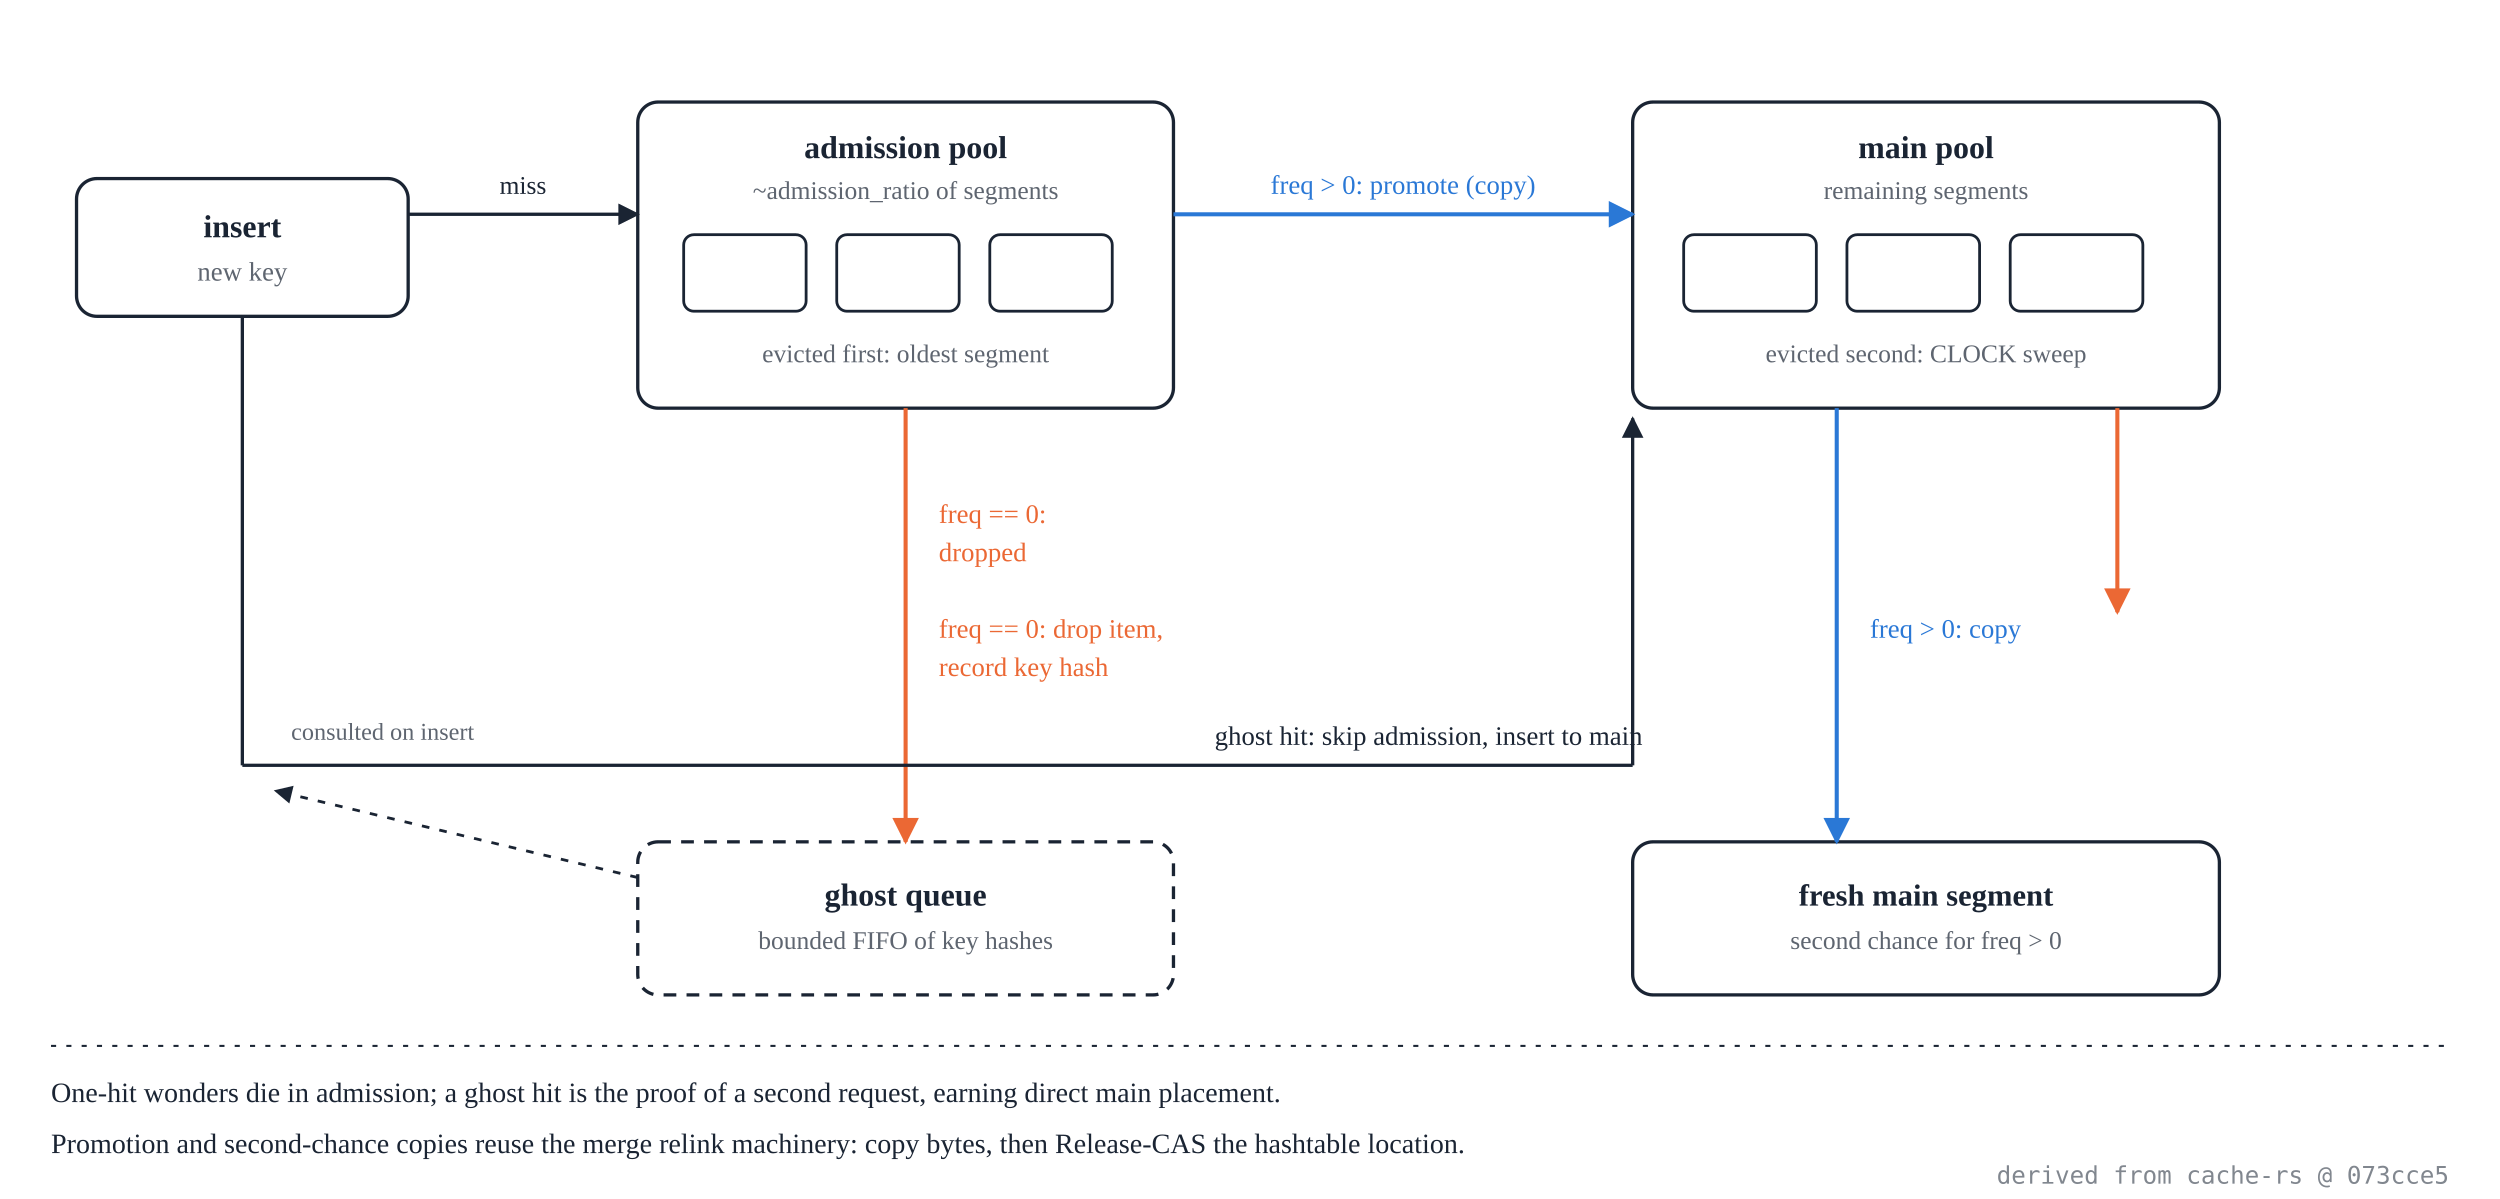
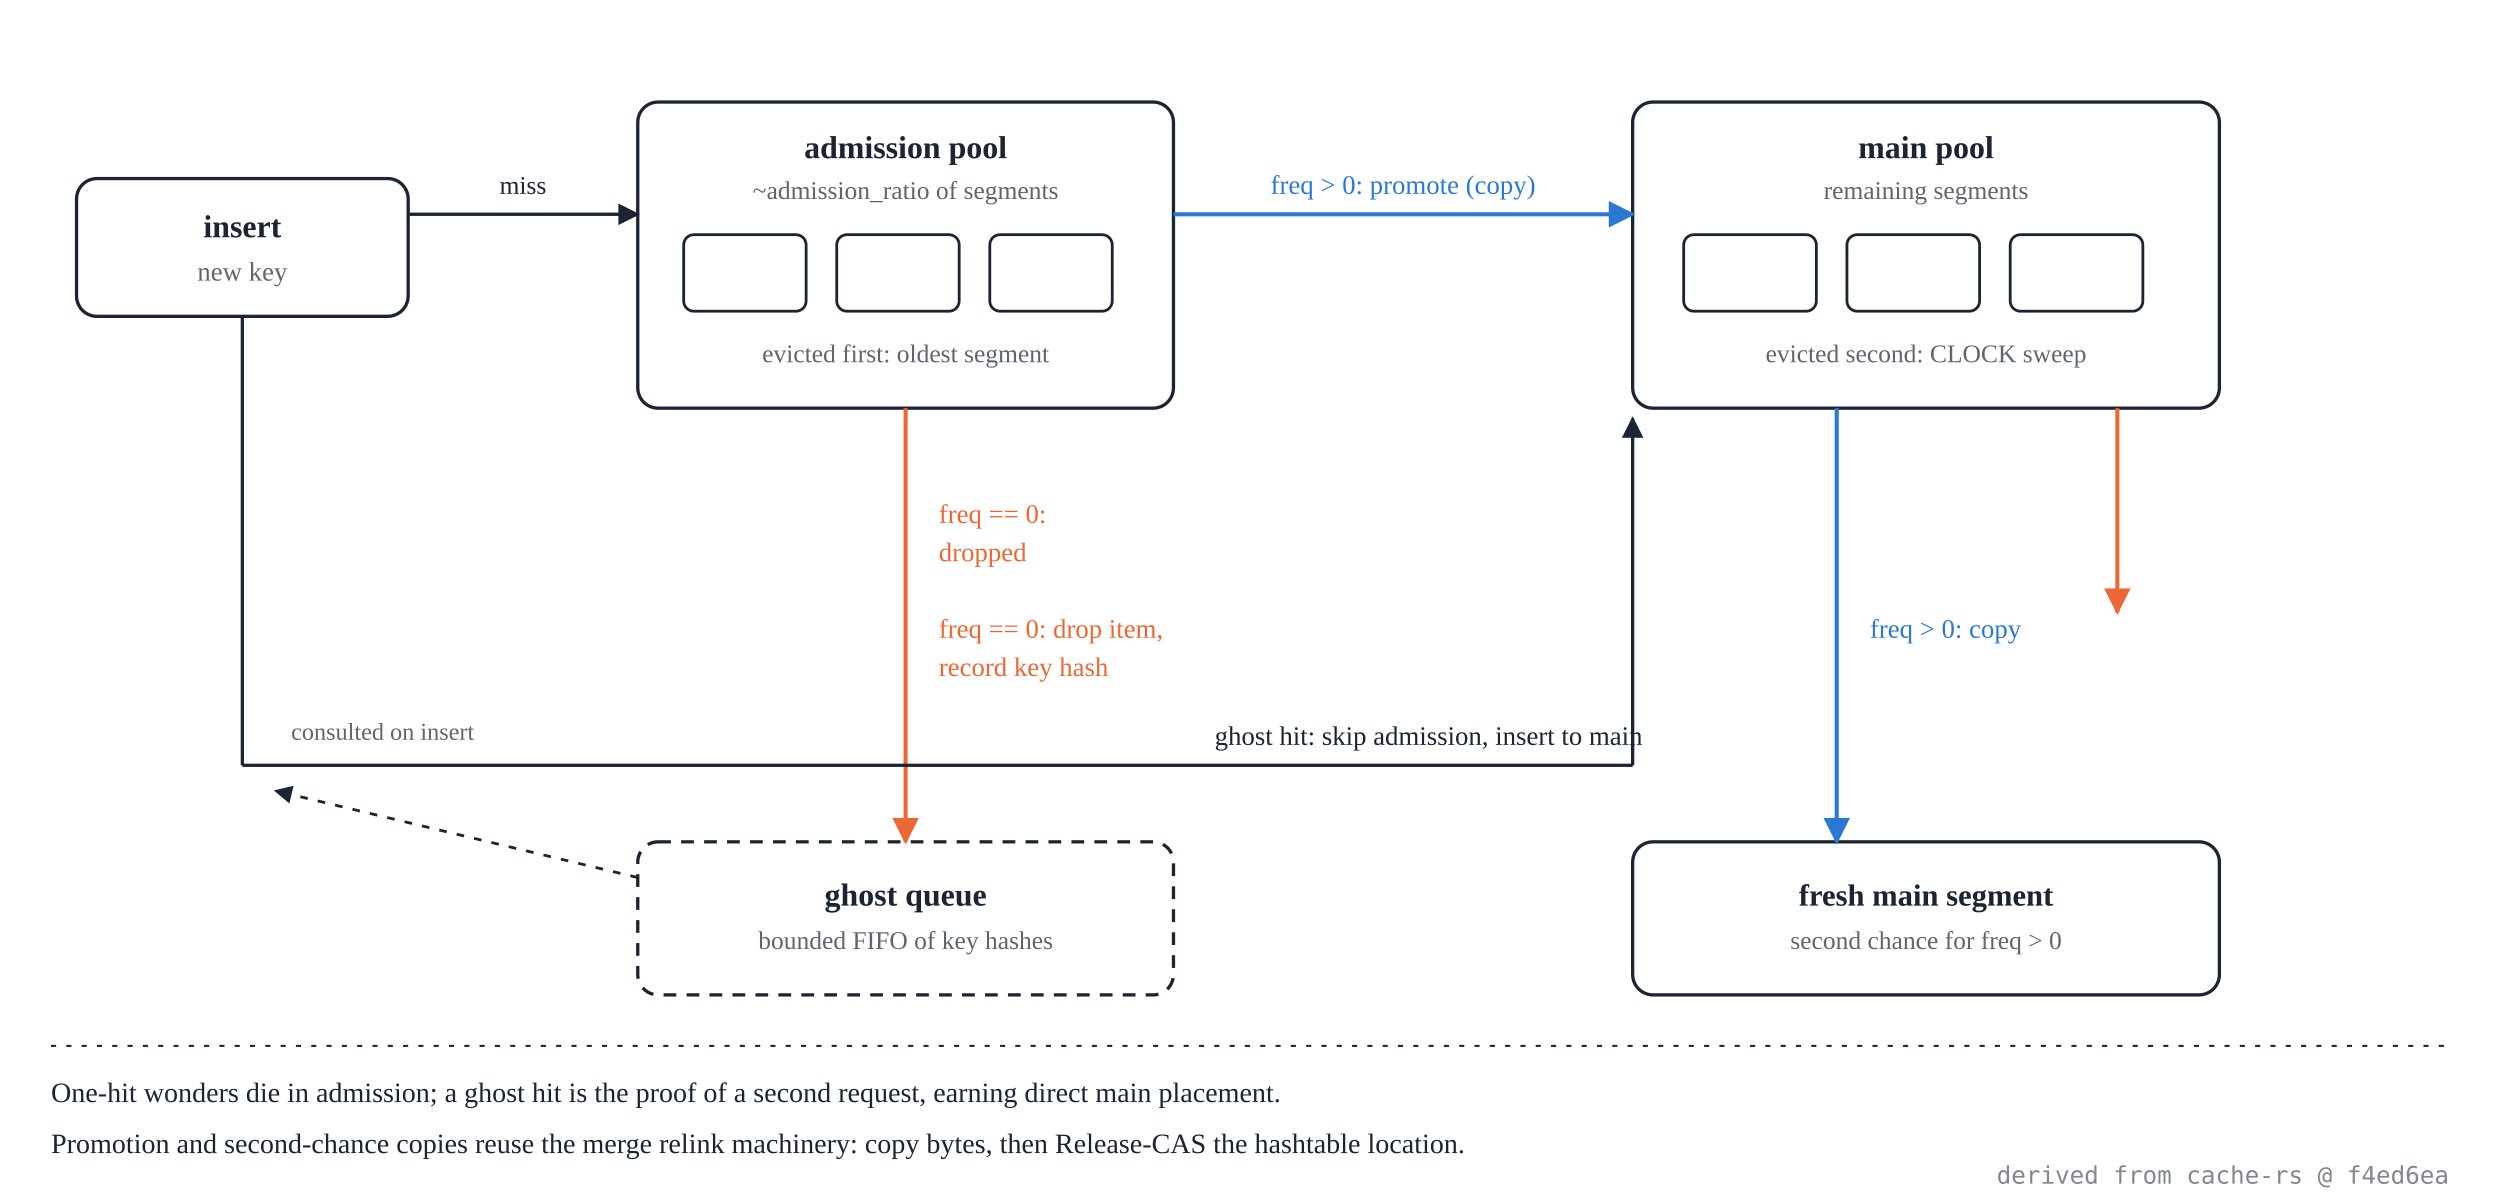
<svg xmlns="http://www.w3.org/2000/svg" viewBox="0 0 980 470" role="img" fill="none" stroke-linejoin="round">
  <defs>
    <marker id="MID" viewBox="0 0 10 10" refX="9" refY="5" markerWidth="6.5" markerHeight="6.5" orient="auto-start-reverse">
      <path d="M0 0 L10 5 L0 10 z" fill="#1a2433" stroke="none" />
    </marker>
    <marker id="MID-keep" viewBox="0 0 10 10" refX="9" refY="5" markerWidth="6.5" markerHeight="6.5" orient="auto-start-reverse">
      <path d="M0 0 L10 5 L0 10 z" fill="#2a78d6" stroke="none" />
    </marker>
    <marker id="MID-drop" viewBox="0 0 10 10" refX="9" refY="5" markerWidth="6.5" markerHeight="6.5" orient="auto-start-reverse">
      <path d="M0 0 L10 5 L0 10 z" fill="#eb6834" stroke="none" />
    </marker>
  </defs>
  <rect width="100%" height="100%" fill="white" />
  <rect x="30" y="70" width="130" height="54" rx="8" fill="none" stroke="#1a2433" stroke-width="1.3" />
  <text x="95" y="93" text-anchor="middle" font-size="12.5" font-family="inherit" fill="#1a2433" stroke="none" font-weight="600">insert</text>
  <text x="95" y="110" text-anchor="middle" font-size="10.5" font-family="inherit" fill="#1a2433" stroke="none" opacity="0.7">new key</text>
  <rect x="250" y="40" width="210" height="120" rx="8" fill="none" stroke="#1a2433" stroke-width="1.3" />
  <text x="355" y="62" text-anchor="middle" font-size="12.5" font-family="inherit" fill="#1a2433" stroke="none" font-weight="600">admission pool</text>
  <text x="355" y="78" text-anchor="middle" font-size="10" font-family="inherit" fill="#1a2433" stroke="none" opacity="0.7">~admission_ratio of segments</text>
  <rect x="268" y="92" width="48" height="30" rx="4" fill="none" stroke="#1a2433" stroke-width="1.1" />
  <rect x="328" y="92" width="48" height="30" rx="4" fill="none" stroke="#1a2433" stroke-width="1.1" />
  <rect x="388" y="92" width="48" height="30" rx="4" fill="none" stroke="#1a2433" stroke-width="1.1" />
  <text x="355" y="142" text-anchor="middle" font-size="10" font-family="inherit" fill="#1a2433" stroke="none" opacity="0.7">evicted first: oldest segment</text>
  <rect x="640" y="40" width="230" height="120" rx="8" fill="none" stroke="#1a2433" stroke-width="1.3" />
  <text x="755" y="62" text-anchor="middle" font-size="12.5" font-family="inherit" fill="#1a2433" stroke="none" font-weight="600">main pool</text>
  <text x="755" y="78" text-anchor="middle" font-size="10" font-family="inherit" fill="#1a2433" stroke="none" opacity="0.7">remaining segments</text>
  <rect x="660" y="92" width="52" height="30" rx="4" fill="none" stroke="#1a2433" stroke-width="1.1" />
  <rect x="724" y="92" width="52" height="30" rx="4" fill="none" stroke="#1a2433" stroke-width="1.1" />
  <rect x="788" y="92" width="52" height="30" rx="4" fill="none" stroke="#1a2433" stroke-width="1.1" />
  <text x="755" y="142" text-anchor="middle" font-size="10" font-family="inherit" fill="#1a2433" stroke="none" opacity="0.7">evicted second: CLOCK sweep</text>
  <rect x="250" y="330" width="210" height="60" rx="8" fill="none" stroke="#1a2433" stroke-width="1.3" stroke-dasharray="5 4" />
  <text x="355" y="355" text-anchor="middle" font-size="12.5" font-family="inherit" fill="#1a2433" stroke="none" font-weight="600">ghost queue</text>
  <text x="355" y="372" text-anchor="middle" font-size="10" font-family="inherit" fill="#1a2433" stroke="none" opacity="0.7">bounded FIFO of key hashes</text>
  <line x1="160" y1="84" x2="250" y2="84" stroke="#1a2433" stroke-width="1.3" marker-end="url(#MID)" />
  <text x="205" y="76" text-anchor="middle" font-size="10" font-family="inherit" fill="#1a2433" stroke="none">miss</text>
  <line x1="460" y1="84" x2="640" y2="84" stroke="#2a78d6" stroke-width="1.6" marker-end="url(#MID-keep)" />
  <text x="550" y="76" text-anchor="middle" font-size="10.5" font-family="inherit" fill="#2a78d6" stroke="none">freq &gt; 0: promote (copy)</text>
  <line x1="355" y1="160" x2="355" y2="330" stroke="#eb6834" stroke-width="1.6" marker-end="url(#MID-drop)" />
  <text x="368" y="250" text-anchor="start" font-size="10.5" font-family="inherit" fill="#eb6834" stroke="none">freq == 0: drop item,</text>
  <text x="368" y="265" text-anchor="start" font-size="10.5" font-family="inherit" fill="#eb6834" stroke="none">record key hash</text>
  <line x1="95" y1="124" x2="95" y2="300" stroke="#1a2433" stroke-width="1.3" />
  <line x1="95" y1="300" x2="640" y2="300" stroke="#1a2433" stroke-width="1.3" />
  <line x1="640" y1="300" x2="640" y2="164" stroke="#1a2433" stroke-width="1.3" marker-end="url(#MID)" />
  <text x="560" y="292" text-anchor="middle" font-size="10.5" font-family="inherit" fill="#1a2433" stroke="none">ghost hit: skip admission, insert to main</text>
  <line x1="250" y1="344" x2="108" y2="310" stroke="#1a2433" stroke-width="1.1" marker-end="url(#MID)" stroke-dasharray="3 4" />
  <text x="150" y="290" text-anchor="middle" font-size="9.5" font-family="inherit" fill="#1a2433" stroke="none" opacity="0.7">consulted on insert</text>
  <rect x="640" y="330" width="230" height="60" rx="8" fill="none" stroke="#1a2433" stroke-width="1.3" />
  <text x="755" y="355" text-anchor="middle" font-size="12" font-family="inherit" fill="#1a2433" stroke="none" font-weight="600">fresh main segment</text>
  <text x="755" y="372" text-anchor="middle" font-size="10" font-family="inherit" fill="#1a2433" stroke="none" opacity="0.7">second chance for freq &gt; 0</text>
  <line x1="720" y1="160" x2="720" y2="330" stroke="#2a78d6" stroke-width="1.6" marker-end="url(#MID-keep)" />
  <text x="733" y="250" text-anchor="start" font-size="10.5" font-family="inherit" fill="#2a78d6" stroke="none">freq &gt; 0: copy</text>
  <line x1="830" y1="160" x2="830" y2="240" stroke="#eb6834" stroke-width="1.6" marker-end="url(#MID-drop)" />
  <text x="368" y="205" text-anchor="start" font-size="10.5" font-family="inherit" fill="#eb6834" stroke="none">freq == 0:</text>
  <text x="368" y="220" text-anchor="start" font-size="10.5" font-family="inherit" fill="#eb6834" stroke="none">dropped</text>
  <line x1="20" y1="410" x2="960" y2="410" stroke="#1a2433" stroke-width="0.8" stroke-dasharray="2 4" />
  <text x="20" y="432" text-anchor="start" font-size="11" font-family="inherit" fill="#1a2433" stroke="none">One-hit wonders die in admission; a ghost hit is the proof of a second request, earning direct main placement.</text>
  <text x="20" y="452" text-anchor="start" font-size="11" font-family="inherit" fill="#1a2433" stroke="none">Promotion and second-chance copies reuse the merge relink machinery: copy bytes, then Release-CAS the hashtable location.</text>
-   <text x="960" y="464" text-anchor="end" font-size="9.5" font-family="ui-monospace,monospace" fill="#1a2433" stroke="none" opacity="0.55">derived from cache-rs @ 073cce5</text>
+   <text x="960" y="464" text-anchor="end" font-size="9.5" font-family="ui-monospace,monospace" fill="#1a2433" stroke="none" opacity="0.55">derived from cache-rs @ f4ed6ea</text>
</svg>
